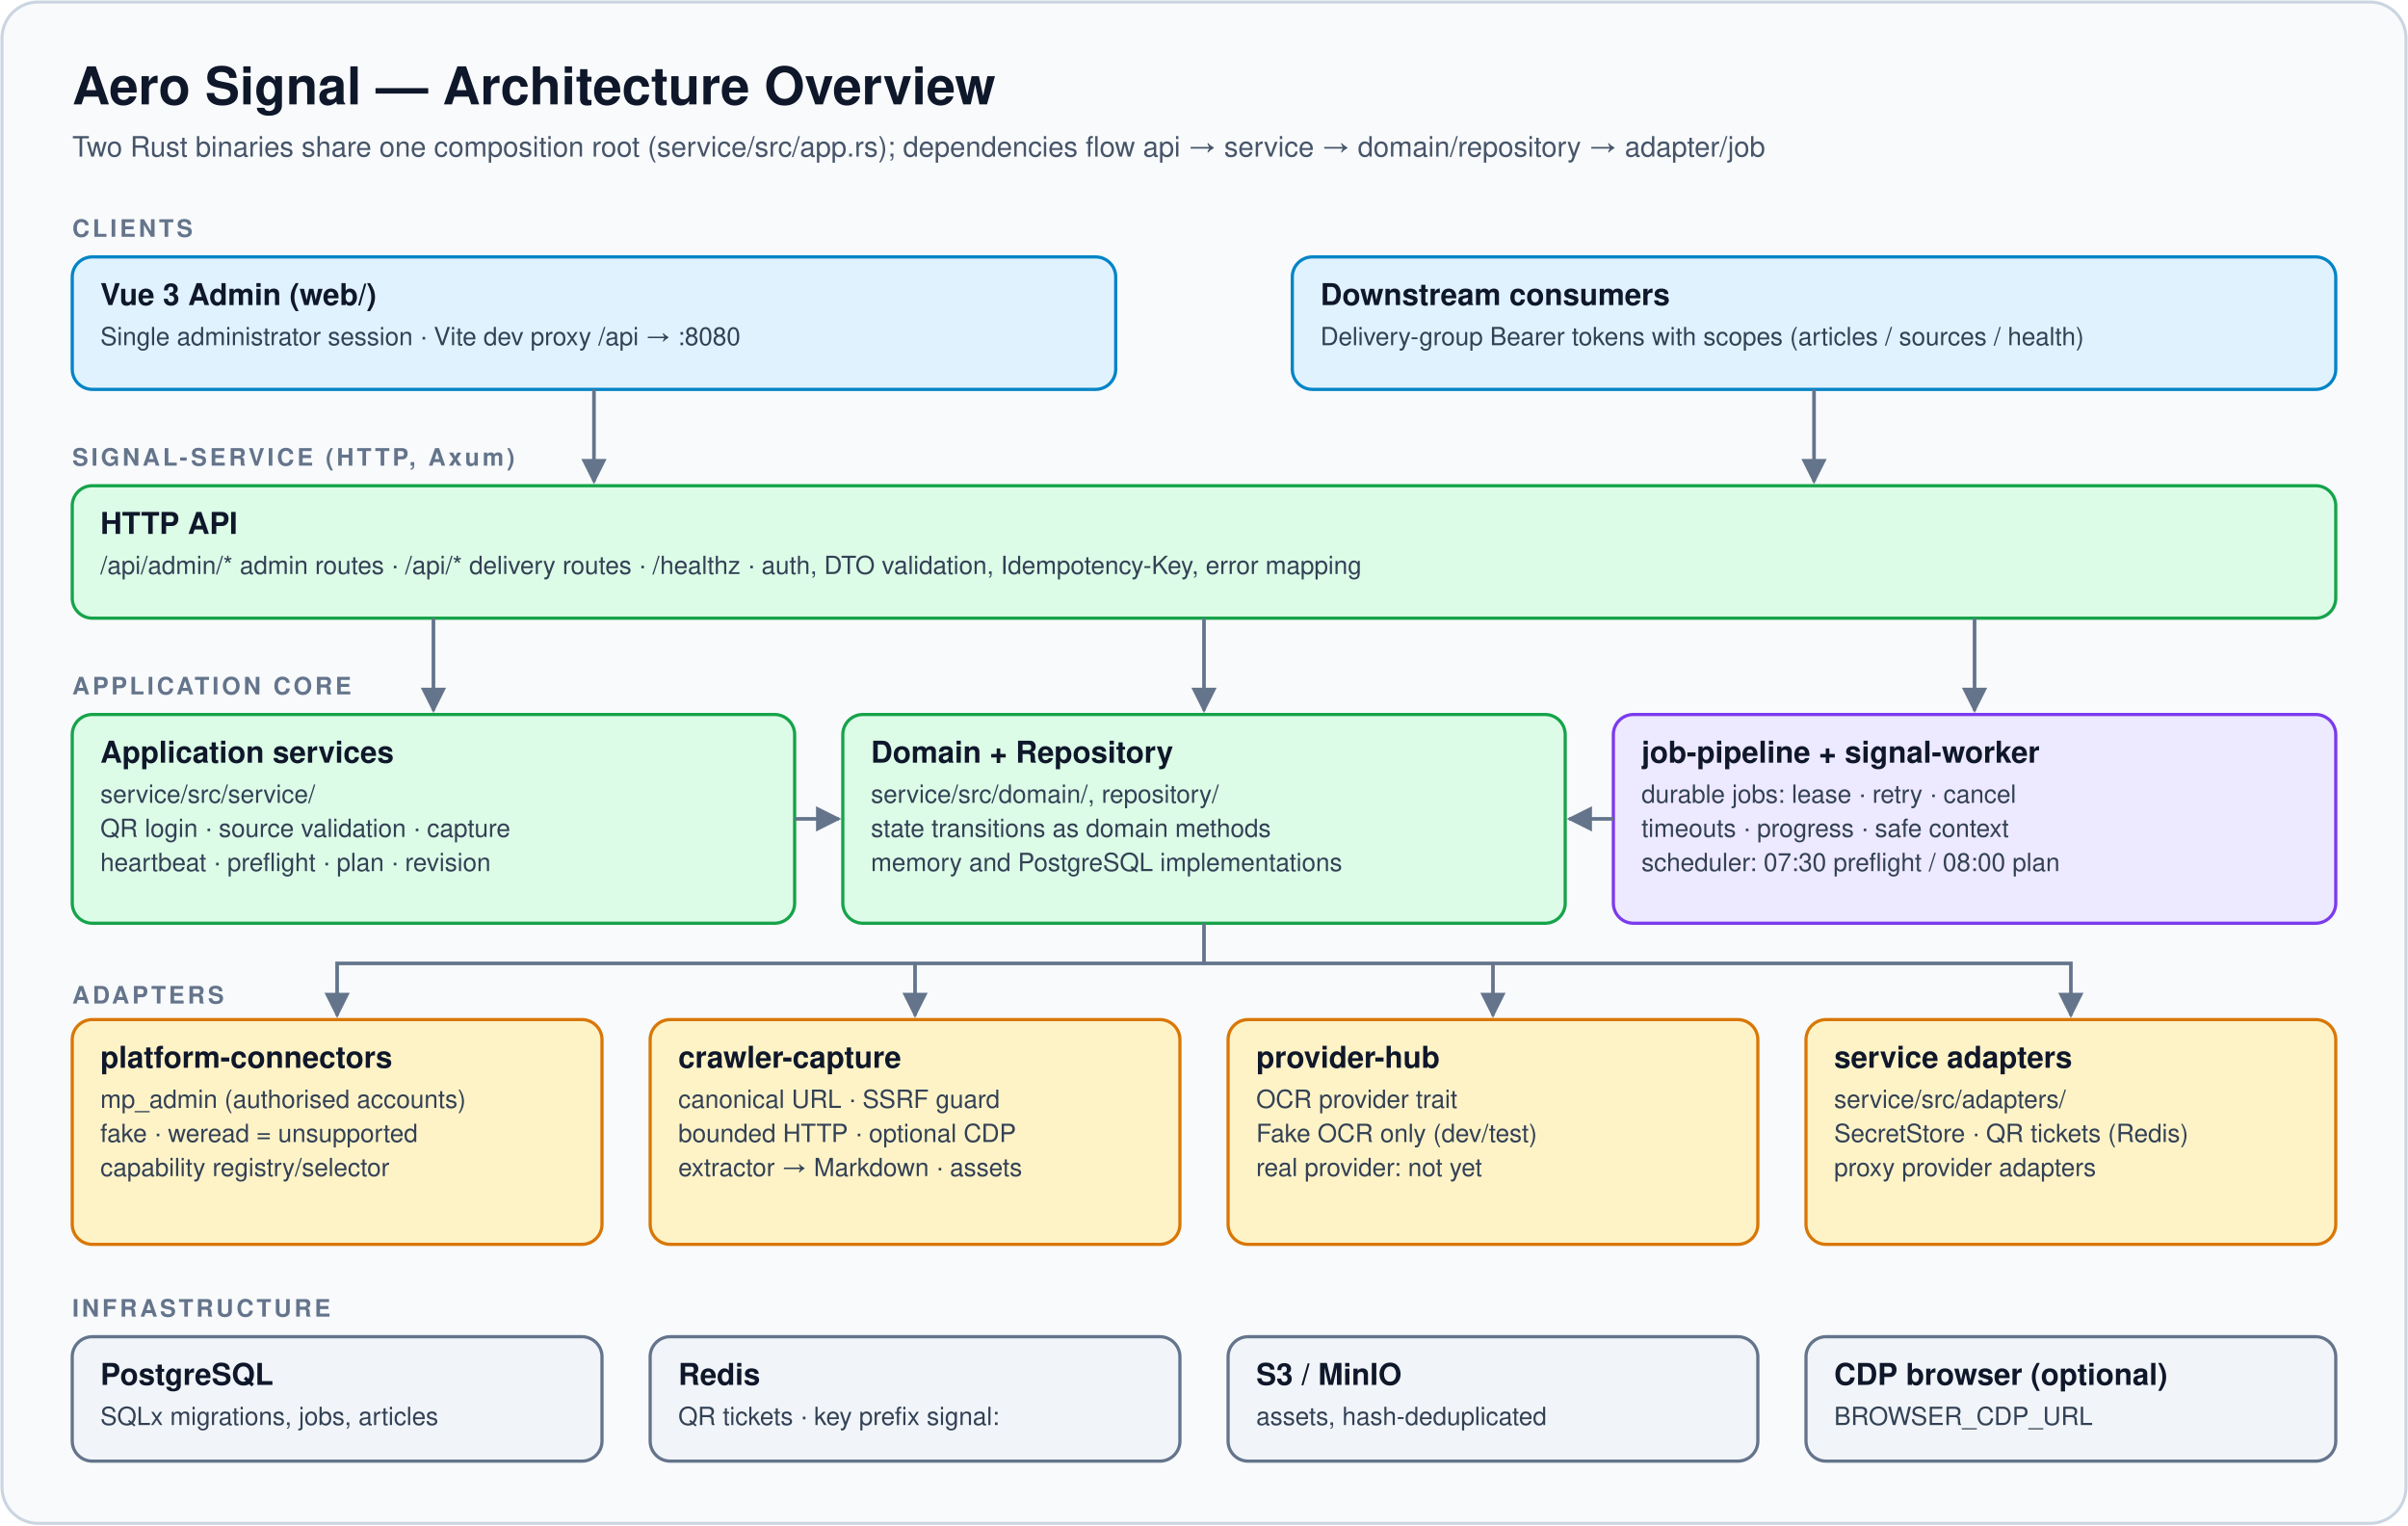
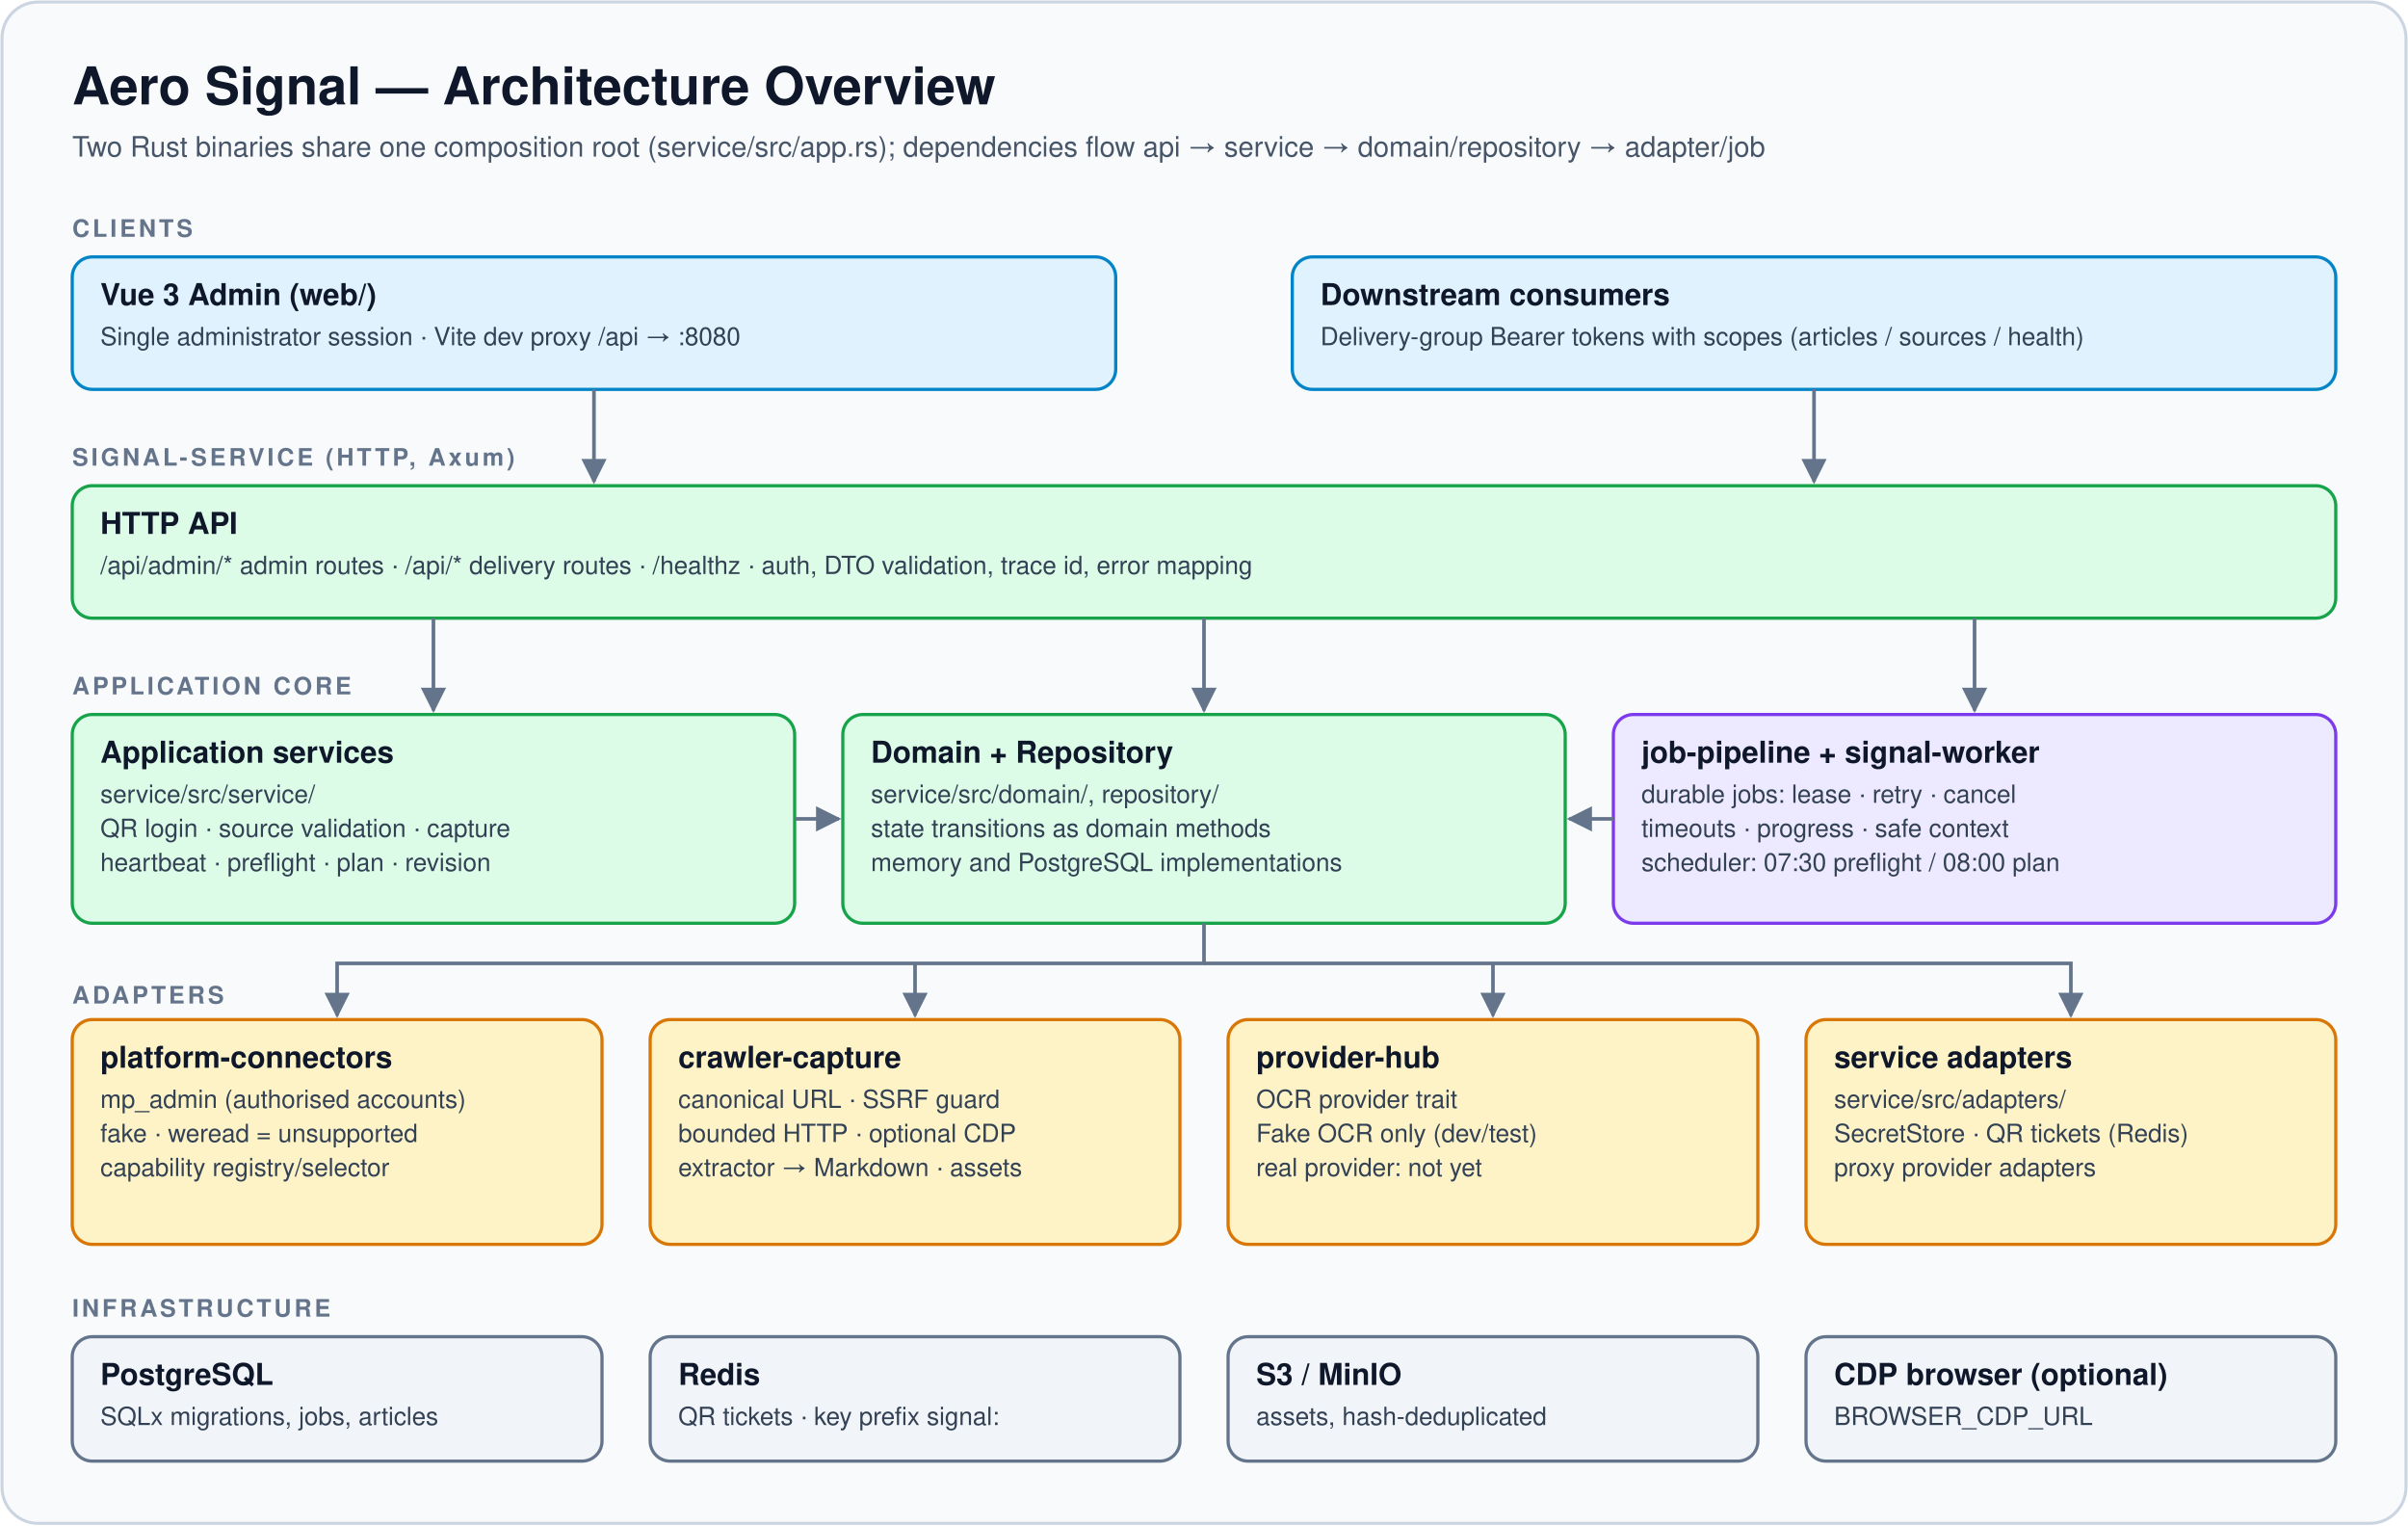
<svg xmlns="http://www.w3.org/2000/svg" width="1200" height="760" viewBox="0 0 1200 760" role="img" aria-labelledby="t d">
  <defs>
    <marker id="a" viewBox="0 0 10 10" refX="9" refY="5" markerWidth="7" markerHeight="7" orient="auto-start-reverse">
      <path class="ah" d="M0 0L10 5L0 10z" />
    </marker>
  </defs>
  <style>
  .panel{fill:#f8fafc;stroke:#cbd5e1;stroke-width:1.5}
  .h1{font:700 26px -apple-system,BlinkMacSystemFont,'Segoe UI',Helvetica,Arial,sans-serif;fill:#0f172a}
  .h2{font:400 14px -apple-system,BlinkMacSystemFont,'Segoe UI',Helvetica,Arial,sans-serif;fill:#475569}
  .lane{font:700 12px -apple-system,BlinkMacSystemFont,'Segoe UI',Helvetica,Arial,sans-serif;fill:#64748b;letter-spacing:.12em}
  .bt{font:700 15px -apple-system,BlinkMacSystemFont,'Segoe UI',Helvetica,Arial,sans-serif;fill:#0f172a}
  .bs{font:400 12.5px -apple-system,BlinkMacSystemFont,'Segoe UI',Helvetica,Arial,sans-serif;fill:#334155}
  .mono{font:500 12px ui-monospace,SFMono-Regular,Menlo,Consolas,monospace;fill:#334155}
  .lbl{font:600 11.5px -apple-system,BlinkMacSystemFont,'Segoe UI',Helvetica,Arial,sans-serif;fill:#475569}
  .box{stroke-width:1.6}
  .k0{fill:#e0f2fe;stroke:#0284c7} .k1{fill:#dcfce7;stroke:#16a34a}
  .k2{fill:#ede9fe;stroke:#7c3aed} .k3{fill:#fef3c7;stroke:#d97706}
  .k4{fill:#ffe4e6;stroke:#e11d48} .k5{fill:#f1f5f9;stroke:#64748b}
  .grp{fill:none;stroke:#94a3b8;stroke-width:1.2;stroke-dasharray:6 5}
  .ln{stroke:#64748b;stroke-width:1.8;fill:none}
  .lnd{stroke:#64748b;stroke-width:1.5;fill:none;stroke-dasharray:5 4}
  .ah{fill:#64748b}
  @media (prefers-color-scheme: dark){
    .panel{fill:#0d1117;stroke:#30363d}
    .h1,.bt{fill:#e6edf3} .h2,.lbl{fill:#9da7b3} .lane{fill:#8b949e}
    .bs,.mono{fill:#c9d1d9}
    .k0{fill:#0c2d48;stroke:#38bdf8} .k1{fill:#0f2e1c;stroke:#4ade80}
    .k2{fill:#251a47;stroke:#a78bfa} .k3{fill:#3a2a0a;stroke:#fbbf24}
    .k4{fill:#3d0f1c;stroke:#fb7185} .k5{fill:#161b22;stroke:#8b949e}
    .grp{stroke:#484f58} .ln,.lnd{stroke:#8b949e} .ah{fill:#8b949e}
  }
</style>
  <rect class="panel" x="1" y="1" width="1198" height="758" rx="18" />
  <text class="h1" x="36" y="52" text-anchor="start">Aero Signal — Architecture Overview</text>
  <text class="h2" x="36" y="78" text-anchor="start">Two Rust binaries share one composition root (service/src/app.rs); dependencies flow api → service → domain/repository → adapter/job</text>
  <text class="lane" x="36" y="118" text-anchor="start">CLIENTS</text>
  <rect class="box k0" x="36" y="128" width="520" height="66" rx="10" />
  <text class="bt" x="50" y="152">Vue 3 Admin  (web/)</text>
  <text class="bs" x="50" y="172">Single administrator session · Vite dev proxy /api → :8080</text>
  <rect class="box k0" x="644" y="128" width="520" height="66" rx="10" />
  <text class="bt" x="658" y="152">Downstream consumers</text>
  <text class="bs" x="658" y="172">Delivery-group Bearer tokens with scopes (articles / sources / health)</text>
  <text class="lane" x="36" y="232" text-anchor="start">SIGNAL-SERVICE  (HTTP, Axum)</text>
  <rect class="box k1" x="36" y="242" width="1128" height="66" rx="10" />
  <text class="bt" x="50" y="266">HTTP API</text>
-   <text class="bs" x="50" y="286">/api/admin/*  admin routes   ·   /api/*  delivery routes   ·   /healthz   ·   auth, DTO validation, Idempotency-Key, error mapping</text>
+   <text class="bs" x="50" y="286">/api/admin/*  admin routes   ·   /api/*  delivery routes   ·   /healthz   ·   auth, DTO validation, trace id, error mapping</text>
  <path class="ln" d="M296 194 L296 240" marker-end="url(#a)" />
  <path class="ln" d="M904 194 L904 240" marker-end="url(#a)" />
  <text class="lane" x="36" y="346" text-anchor="start">APPLICATION CORE</text>
  <rect class="box k1" x="36" y="356" width="360" height="104" rx="10" />
  <text class="bt" x="50" y="380">Application services</text>
  <text class="bs" x="50" y="400">service/src/service/</text>
  <text class="bs" x="50" y="417">QR login · source validation · capture</text>
  <text class="bs" x="50" y="434">heartbeat · preflight · plan · revision</text>
  <rect class="box k1" x="420" y="356" width="360" height="104" rx="10" />
  <text class="bt" x="434" y="380">Domain + Repository</text>
  <text class="bs" x="434" y="400">service/src/domain/, repository/</text>
  <text class="bs" x="434" y="417">state transitions as domain methods</text>
  <text class="bs" x="434" y="434">memory and PostgreSQL implementations</text>
  <rect class="box k2" x="804" y="356" width="360" height="104" rx="10" />
  <text class="bt" x="818" y="380">job-pipeline  +  signal-worker</text>
  <text class="bs" x="818" y="400">durable jobs: lease · retry · cancel</text>
  <text class="bs" x="818" y="417">timeouts · progress · safe context</text>
  <text class="bs" x="818" y="434">scheduler: 07:30 preflight / 08:00 plan</text>
  <path class="ln" d="M216 308 L216 354" marker-end="url(#a)" />
  <path class="ln" d="M600 308 L600 354" marker-end="url(#a)" />
  <path class="ln" d="M984 308 L984 354" marker-end="url(#a)" />
  <path class="ln" d="M396 408 L418 408" marker-end="url(#a)" />
  <path class="ln" d="M804 408 L782 408" marker-end="url(#a)" />
  <text class="lane" x="36" y="500" text-anchor="start">ADAPTERS</text>
  <rect class="box k3" x="36" y="508" width="264" height="112" rx="10" />
  <text class="bt" x="50" y="532">platform-connectors</text>
  <text class="bs" x="50" y="552">mp_admin (authorised accounts)</text>
  <text class="bs" x="50" y="569">fake · weread = unsupported</text>
  <text class="bs" x="50" y="586">capability registry/selector</text>
  <rect class="box k3" x="324" y="508" width="264" height="112" rx="10" />
  <text class="bt" x="338" y="532">crawler-capture</text>
  <text class="bs" x="338" y="552">canonical URL · SSRF guard</text>
  <text class="bs" x="338" y="569">bounded HTTP · optional CDP</text>
  <text class="bs" x="338" y="586">extractor → Markdown · assets</text>
  <rect class="box k3" x="612" y="508" width="264" height="112" rx="10" />
  <text class="bt" x="626" y="532">provider-hub</text>
  <text class="bs" x="626" y="552">OCR provider trait</text>
  <text class="bs" x="626" y="569">Fake OCR only (dev/test)</text>
  <text class="bs" x="626" y="586">real provider: not yet</text>
  <rect class="box k3" x="900" y="508" width="264" height="112" rx="10" />
  <text class="bt" x="914" y="532">service adapters</text>
  <text class="bs" x="914" y="552">service/src/adapters/</text>
  <text class="bs" x="914" y="569">SecretStore · QR tickets (Redis)</text>
  <text class="bs" x="914" y="586">proxy provider adapters</text>
  <path class="ln" d="M600 460 L600 480 L168 480 L168 506" marker-end="url(#a)" />
  <path class="ln" d="M456 480 L456 506" marker-end="url(#a)" />
  <path class="ln" d="M744 480 L744 506" marker-end="url(#a)" />
  <path class="ln" d="M600 480 L1032 480 L1032 506" marker-end="url(#a)" />
  <text class="lane" x="36" y="656" text-anchor="start">INFRASTRUCTURE</text>
  <rect class="box k5" x="36" y="666" width="264" height="62" rx="10" />
  <text class="bt" x="50" y="690">PostgreSQL</text>
  <text class="bs" x="50" y="710">SQLx migrations, jobs, articles</text>
  <rect class="box k5" x="324" y="666" width="264" height="62" rx="10" />
  <text class="bt" x="338" y="690">Redis</text>
  <text class="bs" x="338" y="710">QR tickets · key prefix signal:</text>
  <rect class="box k5" x="612" y="666" width="264" height="62" rx="10" />
  <text class="bt" x="626" y="690">S3 / MinIO</text>
  <text class="bs" x="626" y="710">assets, hash-deduplicated</text>
  <rect class="box k5" x="900" y="666" width="264" height="62" rx="10" />
  <text class="bt" x="914" y="690">CDP browser (optional)</text>
  <text class="bs" x="914" y="710">BROWSER_CDP_URL</text>
</svg>
